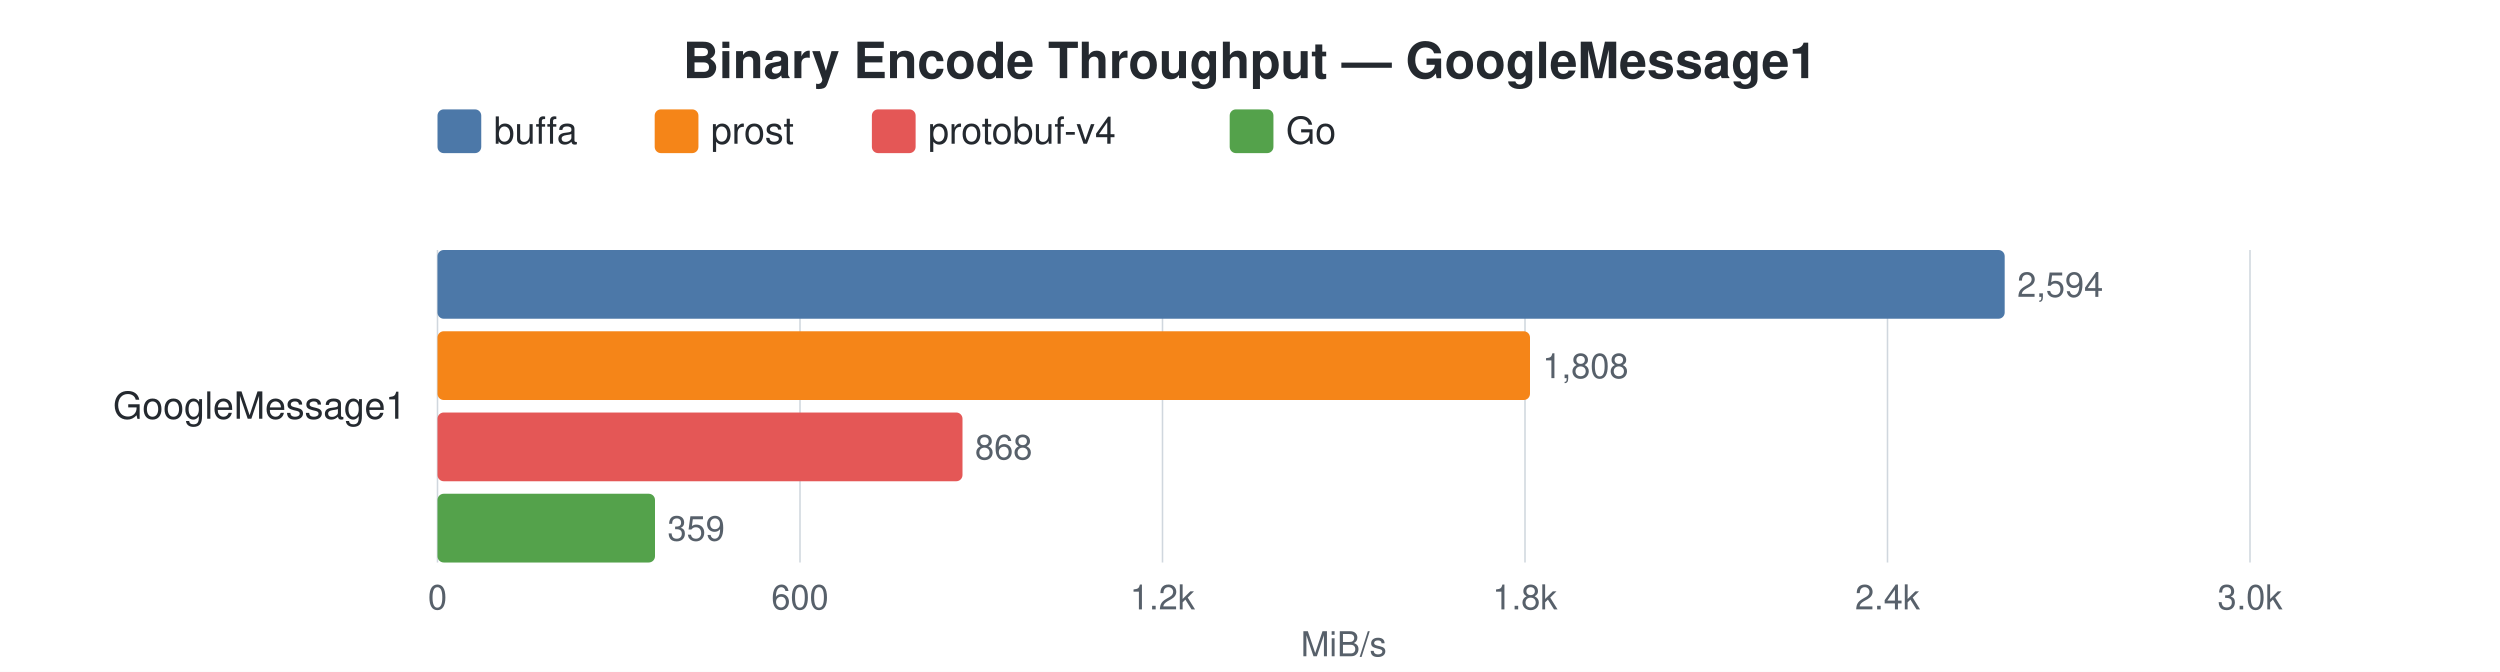
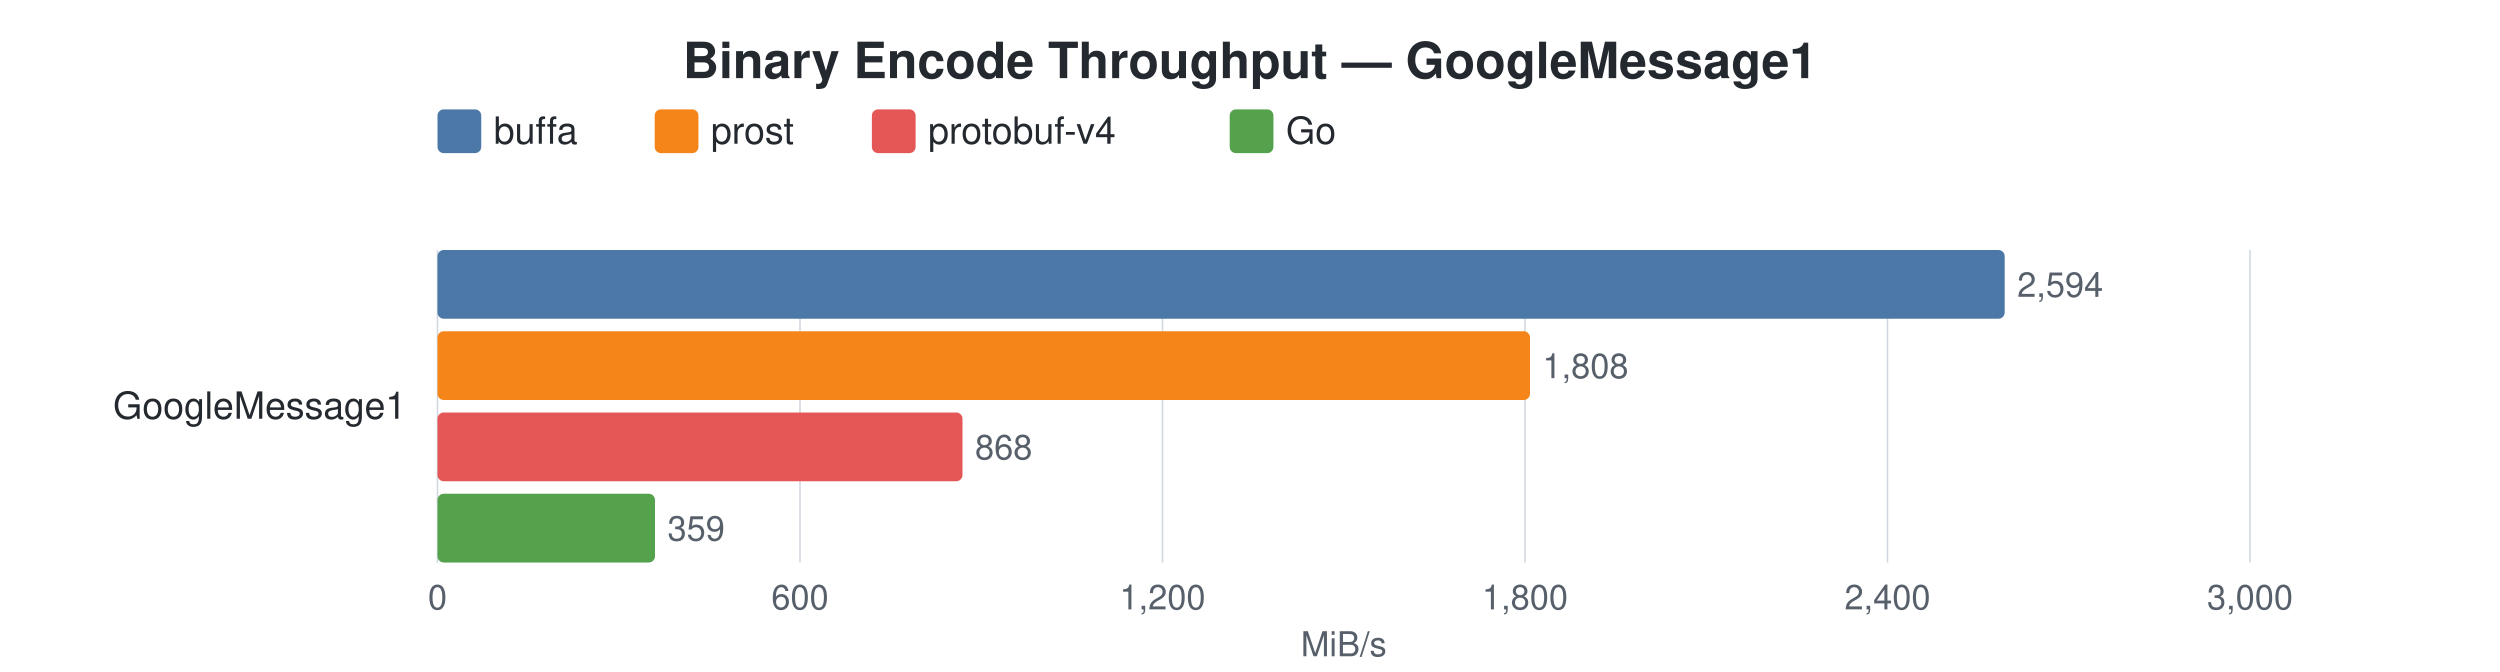
<svg xmlns="http://www.w3.org/2000/svg" width="800" height="215" viewBox="0 0 800 215">
  <style>
    text { font-family: -apple-system, BlinkMacSystemFont, "Segoe UI", Helvetica, Arial, sans-serif; }
    .title { font-size: 16px; font-weight: 600; fill: #24292f; }
    .label { font-size: 12px; fill: #24292f; }
    .value { font-size: 11px; fill: #57606a; }
    .axis-label { font-size: 11px; fill: #57606a; }
    .legend-text { font-size: 12px; fill: #24292f; }
    .grid { stroke: #d0d7de; stroke-width: 0.5; }
  </style>
  <rect width="100%" height="100%" fill="white" />
  <text x="400.0" y="25" text-anchor="middle" class="title">Binary Encode Throughput — GoogleMessage1</text>
  <rect x="140" y="35" width="14" height="14" rx="2" fill="#4C78A8" />
  <text x="158" y="46" class="legend-text">buffa</text>
  <rect x="209.5" y="35" width="14" height="14" rx="2" fill="#F58518" />
  <text x="227.5" y="46" class="legend-text">prost</text>
  <rect x="279.0" y="35" width="14" height="14" rx="2" fill="#E45756" />
  <text x="297.0" y="46" class="legend-text">protobuf-v4</text>
  <rect x="393.5" y="35" width="14" height="14" rx="2" fill="#54A24B" />
  <text x="411.5" y="46" class="legend-text">Go</text>
  <line x1="140.0" y1="80" x2="140.0" y2="180" class="grid" />
  <text x="140.0" y="195" text-anchor="middle" class="axis-label">0</text>
  <line x1="256.0" y1="80" x2="256.0" y2="180" class="grid" />
  <text x="256.0" y="195" text-anchor="middle" class="axis-label">600</text>
  <line x1="372.0" y1="80" x2="372.0" y2="180" class="grid" />
-   <text x="372.0" y="195" text-anchor="middle" class="axis-label">1.2k</text>
+   <text x="372.0" y="195" text-anchor="middle" class="axis-label">1,200</text>
  <line x1="488.0" y1="80" x2="488.0" y2="180" class="grid" />
-   <text x="488.0" y="195" text-anchor="middle" class="axis-label">1.8k</text>
+   <text x="488.0" y="195" text-anchor="middle" class="axis-label">1,800</text>
  <line x1="604.0" y1="80" x2="604.0" y2="180" class="grid" />
-   <text x="604.0" y="195" text-anchor="middle" class="axis-label">2.4k</text>
+   <text x="604.0" y="195" text-anchor="middle" class="axis-label">2,400</text>
  <line x1="720.0" y1="80" x2="720.0" y2="180" class="grid" />
-   <text x="720.0" y="195" text-anchor="middle" class="axis-label">3.0k</text>
+   <text x="720.0" y="195" text-anchor="middle" class="axis-label">3,000</text>
  <text x="430.0" y="210" text-anchor="middle" class="axis-label">MiB/s</text>
  <text x="130" y="134.0" text-anchor="end" class="label">GoogleMessage1</text>
  <rect x="140" y="80.0" width="501.5" height="22" rx="2" fill="#4C78A8" />
  <text x="645.5" y="95.0" class="value">2,594</text>
  <rect x="140" y="106.0" width="349.6" height="22" rx="2" fill="#F58518" />
  <text x="493.6" y="121.0" class="value">1,808</text>
  <rect x="140" y="132.0" width="168.0" height="22" rx="2" fill="#E45756" />
  <text x="312.0" y="147.0" class="value">868</text>
  <rect x="140" y="158.0" width="69.6" height="22" rx="2" fill="#54A24B" />
  <text x="213.6" y="173.0" class="value">359</text>
</svg>
